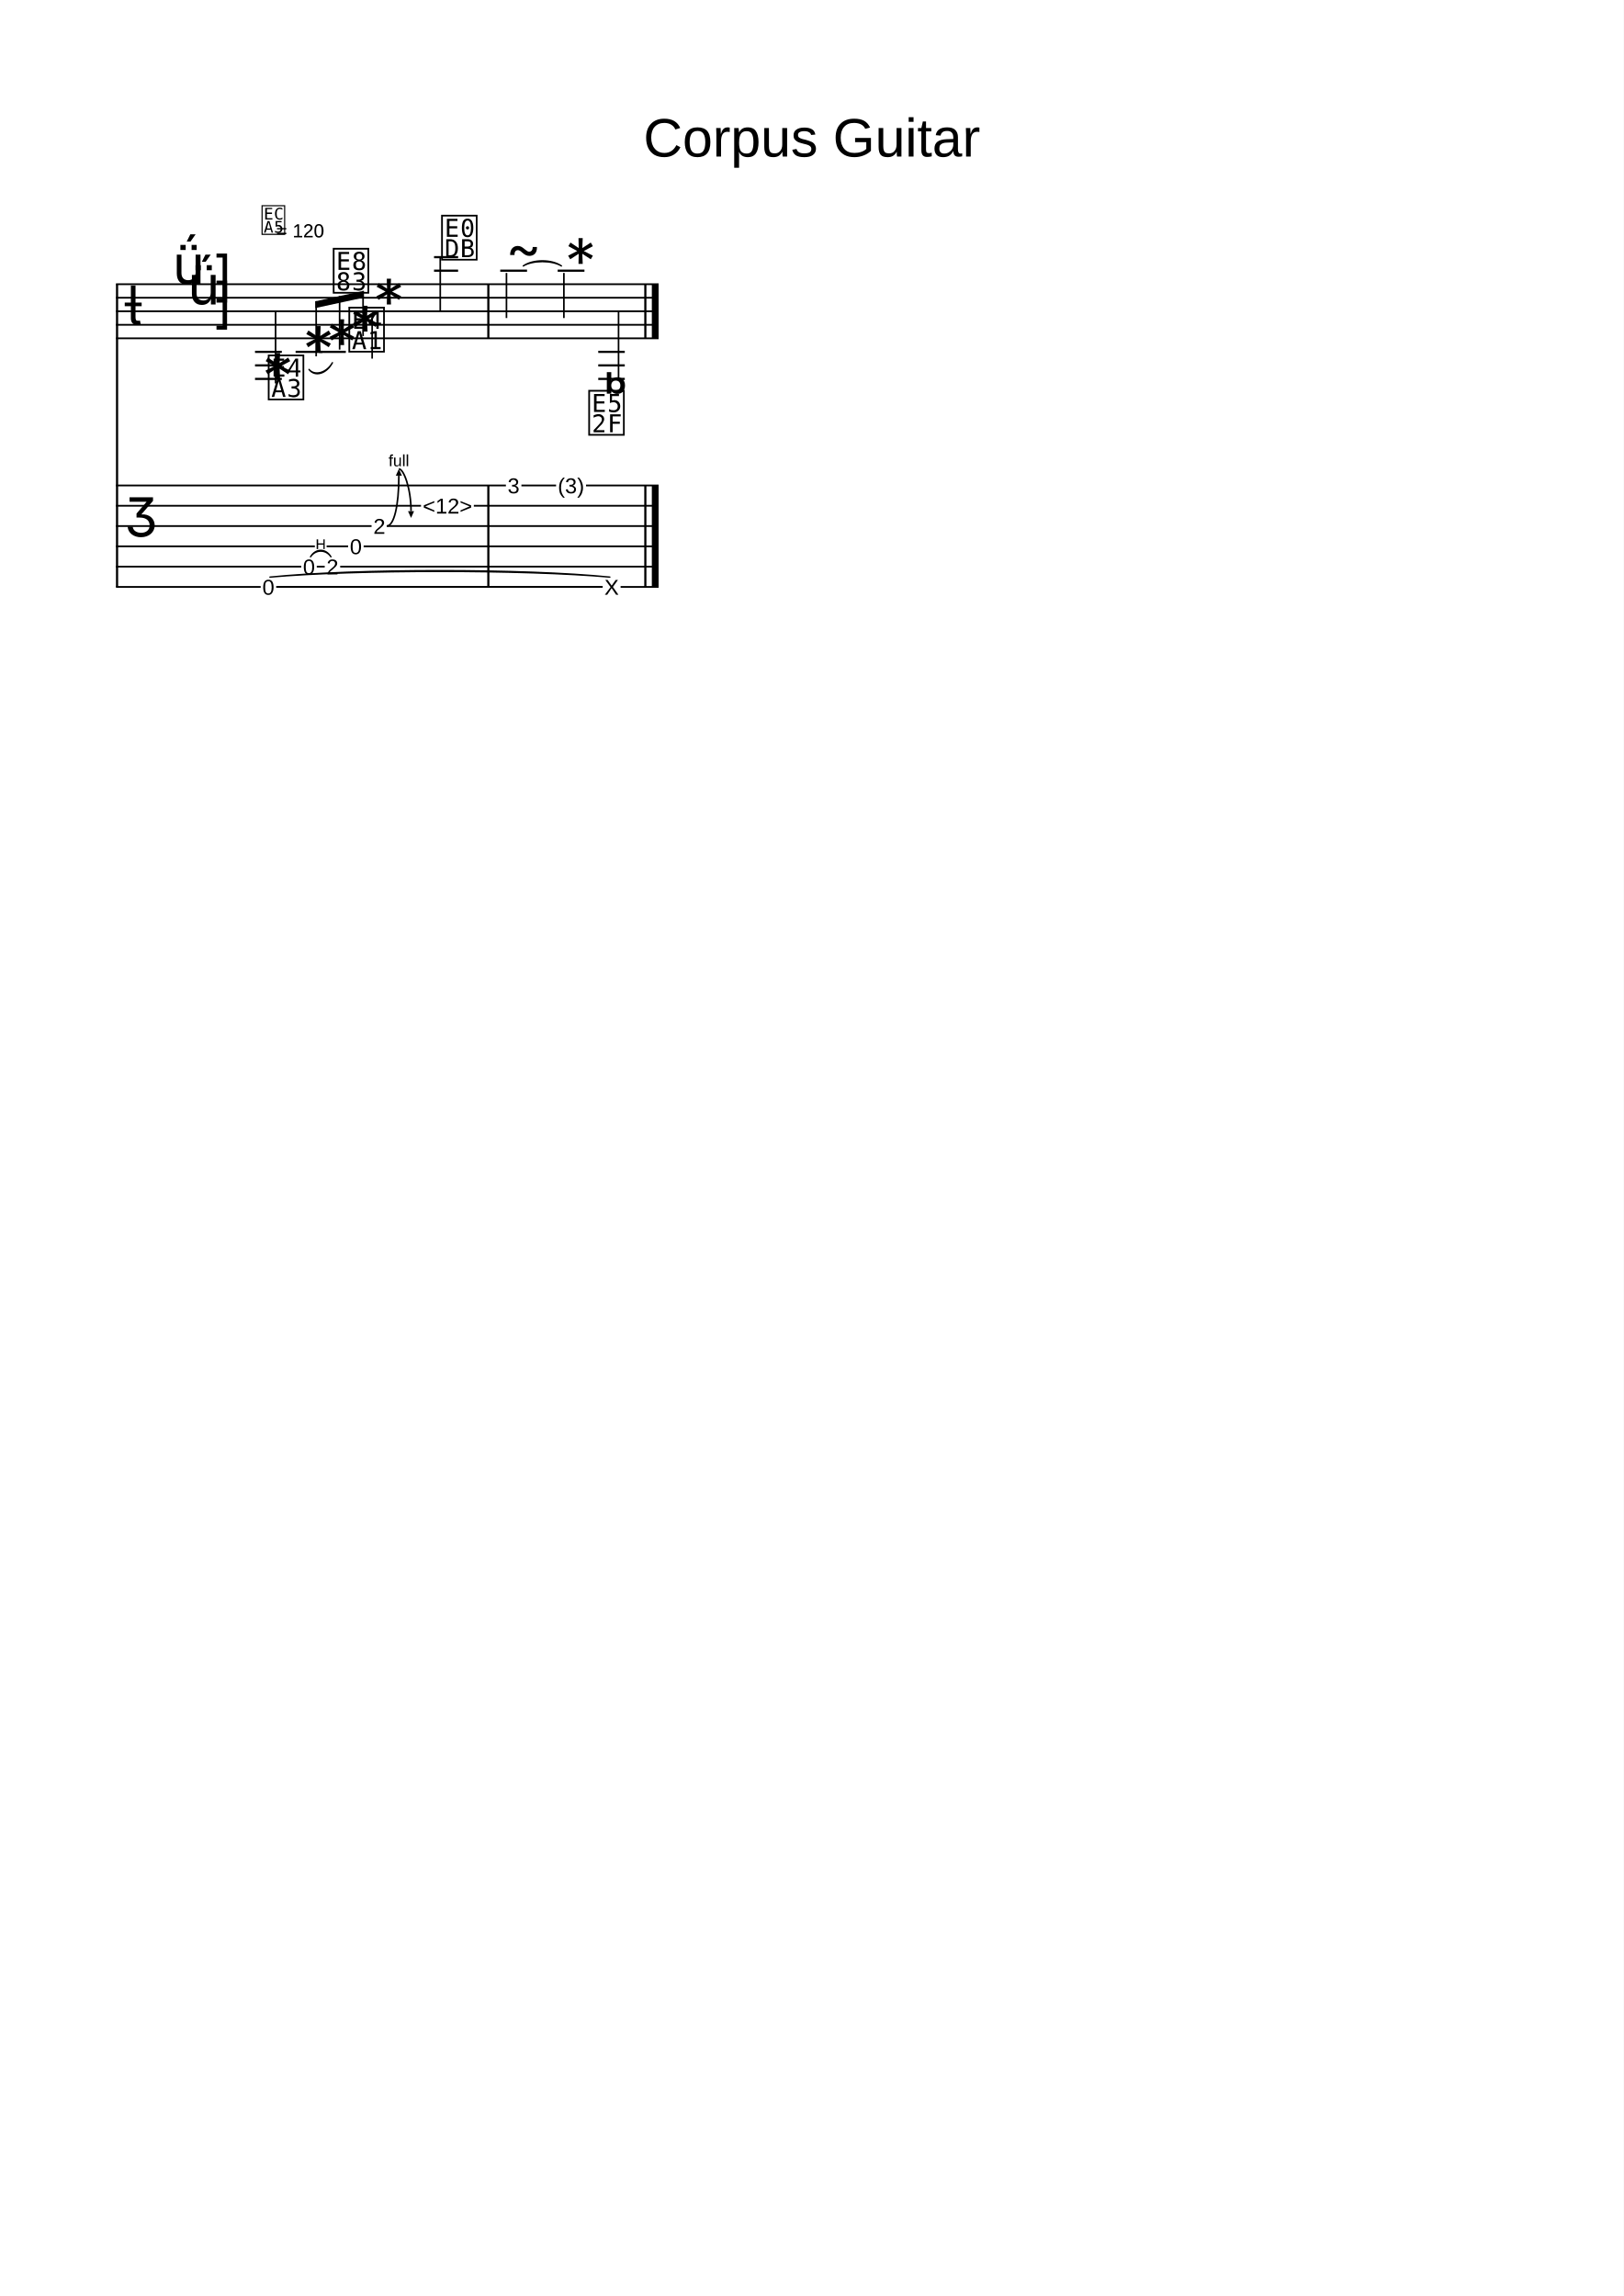
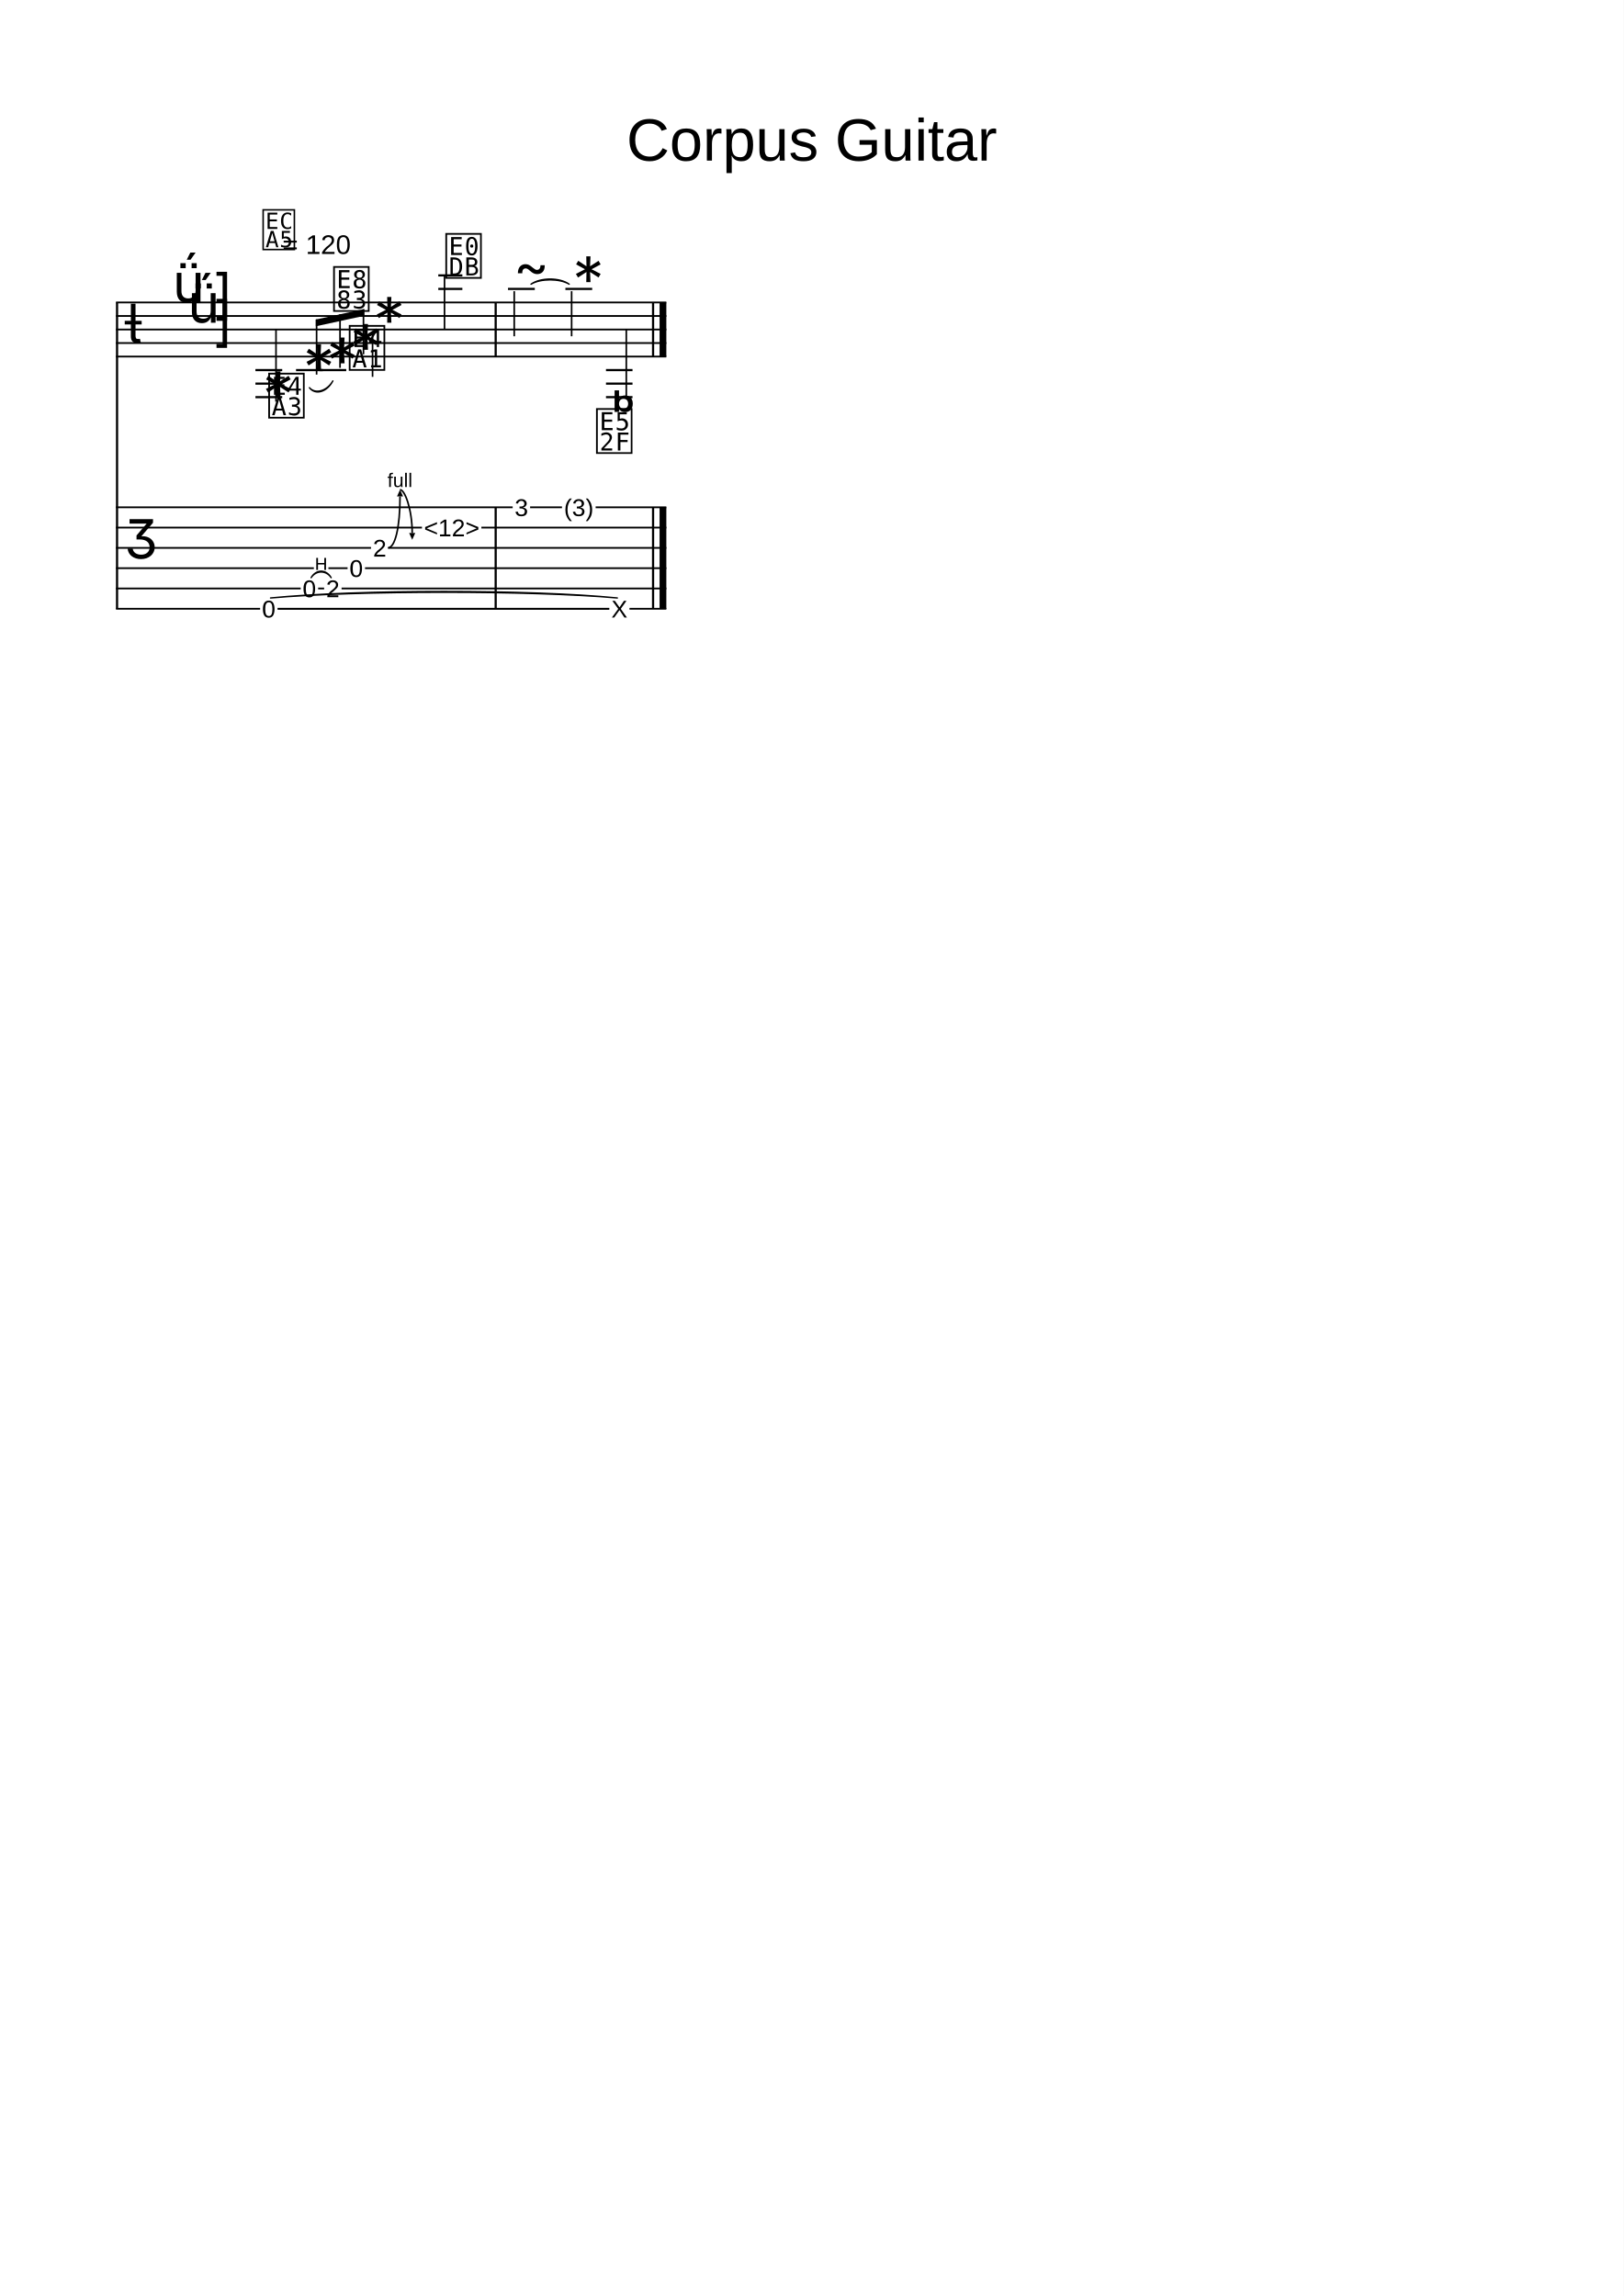
<svg xmlns="http://www.w3.org/2000/svg" width="1200" height="1697.143" viewBox="0 0 120 169.714">
  <style>@font-face{font-family:"Bravura";src:url("Bravura.otf")}text{font-family:"Bravura";font-size:4px}text.t{font-family:Arial,Helvetica,sans-serif}</style>
  <rect x="0" y="0" width="120" height="169.714" fill="white" />
  <g fill="black" stroke="black">
-     <line class="staffLine" x1="8.571" y1="21.008" x2="48.674" y2="21.008" stroke-width="0.13" />
-     <line class="staffLine" x1="8.571" y1="22.008" x2="48.674" y2="22.008" stroke-width="0.13" />
-     <line class="staffLine" x1="8.571" y1="23.008" x2="48.674" y2="23.008" stroke-width="0.13" />
-     <line class="staffLine" x1="8.571" y1="24.008" x2="48.674" y2="24.008" stroke-width="0.13" />
-     <line class="staffLine" x1="8.571" y1="25.008" x2="48.674" y2="25.008" stroke-width="0.13" />
-     <line class="ledgerLine" x1="18.847" y1="26.008" x2="20.827" y2="26.008" stroke-width="0.16" />
-     <line class="ledgerLine" x1="18.847" y1="27.008" x2="20.827" y2="27.008" stroke-width="0.16" />
-     <line class="ledgerLine" x1="18.847" y1="28.008" x2="20.827" y2="28.008" stroke-width="0.16" />
-     <line class="stem" x1="20.367" y1="28.34" x2="20.367" y2="23.008" stroke-width="0.12" />
-     <line class="ledgerLine" x1="21.847" y1="26.008" x2="23.827" y2="26.008" stroke-width="0.16" />
-     <line class="ledgerLine" x1="23.579" y1="26.008" x2="25.559" y2="26.008" stroke-width="0.16" />
-     <line class="stem" x1="27.504" y1="23.176" x2="27.504" y2="26.508" stroke-width="0.12" />
-     <line class="ledgerLine" x1="32.077" y1="20.008" x2="33.857" y2="20.008" stroke-width="0.16" />
-     <line class="ledgerLine" x1="32.077" y1="19.008" x2="33.857" y2="19.008" stroke-width="0.16" />
-     <line class="stem" x1="32.537" y1="19.008" x2="32.537" y2="23.008" stroke-width="0.12" />
-     <line class="stem" x1="23.367" y1="26.34" x2="23.367" y2="22.258" stroke-width="0.12" />
-     <line class="stem" x1="25.099" y1="25.84" x2="25.099" y2="21.883" stroke-width="0.12" />
-     <line class="stem" x1="26.832" y1="24.84" x2="26.832" y2="21.508" stroke-width="0.12" />
-     <line class="barline" x1="36.091" y1="21.008" x2="36.091" y2="25.008" stroke-width="0.16" />
-     <line class="ledgerLine" x1="36.971" y1="20.008" x2="38.951" y2="20.008" stroke-width="0.16" />
-     <line class="stem" x1="37.431" y1="20.176" x2="37.431" y2="23.508" stroke-width="0.12" />
-     <line class="ledgerLine" x1="41.214" y1="20.008" x2="43.194" y2="20.008" stroke-width="0.16" />
-     <line class="stem" x1="41.674" y1="20.176" x2="41.674" y2="23.508" stroke-width="0.12" />
-     <line class="ledgerLine" x1="44.214" y1="26.008" x2="46.174" y2="26.008" stroke-width="0.16" />
-     <line class="ledgerLine" x1="44.214" y1="27.008" x2="46.174" y2="27.008" stroke-width="0.16" />
-     <line class="ledgerLine" x1="44.214" y1="28.008" x2="46.174" y2="28.008" stroke-width="0.16" />
-     <line class="stem" x1="45.714" y1="28.064" x2="45.714" y2="23.008" stroke-width="0.12" />
-     <line class="barline" x1="47.694" y1="21.008" x2="47.694" y2="25.008" stroke-width="0.16" />
-     <line class="barline" x1="48.424" y1="21.008" x2="48.424" y2="25.008" stroke-width="0.5" />
-     <line class="staffLine" x1="8.571" y1="35.884" x2="48.674" y2="35.884" stroke-width="0.13" />
-     <line class="staffLine" x1="8.571" y1="37.384" x2="48.674" y2="37.384" stroke-width="0.13" />
-     <line class="staffLine" x1="8.571" y1="38.884" x2="48.674" y2="38.884" stroke-width="0.13" />
-     <line class="staffLine" x1="8.571" y1="40.384" x2="48.674" y2="40.384" stroke-width="0.13" />
-     <line class="staffLine" x1="8.571" y1="41.884" x2="48.674" y2="41.884" stroke-width="0.13" />
-     <line class="staffLine" x1="8.571" y1="43.384" x2="48.674" y2="43.384" stroke-width="0.13" />
-     <line class="barline" x1="36.091" y1="35.884" x2="36.091" y2="43.384" stroke-width="0.16" />
-     <line class="slide" x1="20.432" y1="43.384" x2="44.52" y2="43.384" stroke-width="0.12" />
-     <line class="barline" x1="47.694" y1="35.884" x2="47.694" y2="43.384" stroke-width="0.16" />
-     <line class="barline" x1="48.424" y1="35.884" x2="48.424" y2="43.384" stroke-width="0.5" />
-     <line class="barline" x1="8.651" y1="21.008" x2="8.651" y2="43.384" stroke-width="0.16" />
-     <polygon class="beam" stroke="none" points="23.307,22.271 26.892,21.495 26.892,21.995 23.307,22.771" />
-     <text class="clef" x="9.171" y="24.008" stroke="none"></text>
-     <text class="keySignature" x="12.755" y="21.008" stroke="none"></text>
-     <text class="keySignature" x="13.871" y="22.508" stroke="none"></text>
-     <text class="timeSignature" x="15.767" y="22.008" stroke="none"></text>
-     <text class="timeSignature" x="15.767" y="24.008" stroke="none"></text>
-     <text class="notehead" x="19.247" y="28.508" stroke="none"></text>
-     <text class="articulation" x="19.669" y="29.34" stroke="none"></text>
-     <text class="notehead" x="22.247" y="26.508" stroke="none"></text>
-     <text class="notehead" x="23.979" y="26.008" stroke="none"></text>
-     <text class="notehead" x="25.712" y="25.008" stroke="none"></text>
-     <text class="articulation" x="25.624" y="25.808" stroke="none"></text>
-     <text class="notehead" x="27.444" y="23.008" stroke="none"></text>
-     <text class="notehead" x="32.477" y="19.008" stroke="none"></text>
-     <text class="tuplet" x="24.467" y="21.451" stroke="none"></text>
-     <text class="notehead" x="37.371" y="20.008" stroke="none"></text>
-     <text class="notehead" x="41.614" y="20.008" stroke="none"></text>
-     <text class="notehead" x="44.614" y="28.508" stroke="none"></text>
-     <text class="dynamic" x="43.352" y="31.952" stroke="none"></text>
-     <text class="clef" x="9.183" y="39.666" stroke="none"></text>
-     <text class="tempo" x="19.247" y="17.2" style="font-size:2.6px" stroke="none"></text>
-     <text class="t credit" x="60" y="11.571" style="font-size:4px" text-anchor="middle" stroke="none">Corpus Guitar</text>
-     <rect class="knockout" x="19.265" y="42.68" width="1.146" height="1.408" fill="white" stroke="none" />
-     <text class="t fretNumber" x="19.837" y="43.96" style="font-size:1.6px" text-anchor="middle" stroke="none">0</text>
-     <rect class="knockout" x="22.265" y="41.18" width="1.146" height="1.408" fill="white" stroke="none" />
-     <text class="t fretNumber" x="22.837" y="42.46" style="font-size:1.6px" text-anchor="middle" stroke="none">0</text>
-     <rect class="knockout" x="23.997" y="41.18" width="1.146" height="1.408" fill="white" stroke="none" />
-     <text class="t fretNumber" x="24.569" y="42.46" style="font-size:1.6px" text-anchor="middle" stroke="none">2</text>
-     <rect class="knockout" x="23.269" y="39.748" width="0.868" height="0.924" fill="white" stroke="none" />
-     <text class="t technique" x="23.703" y="40.588" style="font-size:1.05px" text-anchor="middle" stroke="none">H</text>
-     <rect class="knockout" x="25.729" y="39.68" width="1.146" height="1.408" fill="white" stroke="none" />
-     <text class="t fretNumber" x="26.302" y="40.96" style="font-size:1.6px" text-anchor="middle" stroke="none">0</text>
-     <rect class="knockout" x="27.461" y="38.18" width="1.146" height="1.408" fill="white" stroke="none" />
-     <text class="t fretNumber" x="28.034" y="39.46" style="font-size:1.6px" text-anchor="middle" stroke="none">2</text>
-     <rect class="knockout" x="31.115" y="36.68" width="3.904" height="1.408" fill="white" stroke="none" />
-     <text class="t fretNumber" x="33.067" y="37.96" style="font-size:1.6px" text-anchor="middle" stroke="none">&lt;12&gt;</text>
-     <rect class="knockout" x="37.389" y="35.18" width="1.146" height="1.408" fill="white" stroke="none" />
-     <text class="t fretNumber" x="37.961" y="36.46" style="font-size:1.6px" text-anchor="middle" stroke="none">3</text>
-     <rect class="knockout" x="41.098" y="35.18" width="2.211" height="1.408" fill="white" stroke="none" />
-     <text class="t fretNumber" x="42.204" y="36.46" style="font-size:1.6px" text-anchor="middle" stroke="none">(3)</text>
-     <rect class="knockout" x="44.542" y="42.68" width="1.323" height="1.408" fill="white" stroke="none" />
-     <text class="t fretNumber" x="45.204" y="43.96" style="font-size:1.6px" text-anchor="middle" stroke="none">X</text>
-     <text class="t bend" x="29.478" y="34.46" style="font-size:1.2px" text-anchor="middle" stroke="none">full</text>
-     <text class="t tempo" x="20.411" y="17.55" style="font-size:1.4px" text-anchor="start" stroke="none">= 120</text>
-     <path class="slur" stroke-width="0.1" stroke-linejoin="round" d="M22.837,27.308 C23.27,27.81 24.136,27.56 24.569,26.808 C24.136,27.64 23.27,27.89 22.837,27.308Z" />
-     <path class="tie" stroke-width="0.1" stroke-linejoin="round" d="M38.671,19.658 C39.377,19.152 40.788,19.152 41.494,19.658 C40.788,19.232 39.377,19.232 38.671,19.658Z" />
-     <path class="slur" stroke-width="0.1" stroke-linejoin="round" d="M22.949,41.158 C23.326,40.518 24.081,40.518 24.458,41.158 C24.081,40.598 23.326,40.598 22.949,41.158Z" />
-     <path class="slur" stroke-width="0.1" stroke-linejoin="round" d="M19.949,42.658 C26.229,42.018 38.79,42.018 45.071,42.658 C38.79,42.098 26.229,42.098 19.949,42.658Z" />
-     <path class="bend" fill="none" stroke-width="0.12" d="M28.578,38.884 C29.118,38.884 29.478,37.395 29.478,35.16" />
-     <path class="bend" fill="none" stroke-width="0.12" d="M29.478,34.66 C29.838,34.66 30.378,36.11 30.378,37.784" />
-     <polygon class="bend" stroke="none" points="29.478,34.66 29.253,35.16 29.703,35.16" />
-     <polygon class="bend" stroke="none" points="30.378,38.284 30.153,37.784 30.603,37.784" />
+     <line class="staffLine" x1="8.571" y1="22.356" x2="49.246" y2="22.356" stroke-width="0.13" />
+     <line class="staffLine" x1="8.571" y1="23.356" x2="49.246" y2="23.356" stroke-width="0.13" />
+     <line class="staffLine" x1="8.571" y1="24.356" x2="49.246" y2="24.356" stroke-width="0.13" />
+     <line class="staffLine" x1="8.571" y1="25.356" x2="49.246" y2="25.356" stroke-width="0.13" />
+     <line class="staffLine" x1="8.571" y1="26.356" x2="49.246" y2="26.356" stroke-width="0.13" />
+     <line class="ledgerLine" x1="18.878" y1="27.356" x2="20.858" y2="27.356" stroke-width="0.16" />
+     <line class="ledgerLine" x1="18.878" y1="28.356" x2="20.858" y2="28.356" stroke-width="0.16" />
+     <line class="ledgerLine" x1="18.878" y1="29.356" x2="20.858" y2="29.356" stroke-width="0.16" />
+     <line class="stem" x1="20.398" y1="29.688" x2="20.398" y2="24.356" stroke-width="0.12" />
+     <line class="ledgerLine" x1="21.878" y1="27.356" x2="23.858" y2="27.356" stroke-width="0.16" />
+     <line class="ledgerLine" x1="23.61" y1="27.356" x2="25.59" y2="27.356" stroke-width="0.16" />
+     <line class="stem" x1="27.534" y1="24.524" x2="27.534" y2="27.856" stroke-width="0.12" />
+     <line class="ledgerLine" x1="32.391" y1="21.356" x2="34.171" y2="21.356" stroke-width="0.16" />
+     <line class="ledgerLine" x1="32.391" y1="20.356" x2="34.171" y2="20.356" stroke-width="0.16" />
+     <line class="stem" x1="32.851" y1="20.356" x2="32.851" y2="24.356" stroke-width="0.12" />
+     <line class="stem" x1="23.398" y1="27.688" x2="23.398" y2="23.606" stroke-width="0.12" />
+     <line class="stem" x1="25.13" y1="27.188" x2="25.13" y2="23.231" stroke-width="0.12" />
+     <line class="stem" x1="26.862" y1="26.188" x2="26.862" y2="22.856" stroke-width="0.12" />
+     <line class="barline" x1="36.633" y1="22.356" x2="36.633" y2="26.356" stroke-width="0.16" />
+     <line class="ledgerLine" x1="37.544" y1="21.356" x2="39.524" y2="21.356" stroke-width="0.16" />
+     <line class="stem" x1="38.004" y1="21.524" x2="38.004" y2="24.856" stroke-width="0.12" />
+     <line class="ledgerLine" x1="41.786" y1="21.356" x2="43.766" y2="21.356" stroke-width="0.16" />
+     <line class="stem" x1="42.246" y1="21.524" x2="42.246" y2="24.856" stroke-width="0.12" />
+     <line class="ledgerLine" x1="44.786" y1="27.356" x2="46.746" y2="27.356" stroke-width="0.16" />
+     <line class="ledgerLine" x1="44.786" y1="28.356" x2="46.746" y2="28.356" stroke-width="0.16" />
+     <line class="ledgerLine" x1="44.786" y1="29.356" x2="46.746" y2="29.356" stroke-width="0.16" />
+     <line class="stem" x1="46.286" y1="29.412" x2="46.286" y2="24.356" stroke-width="0.12" />
+     <line class="barline" x1="48.266" y1="22.356" x2="48.266" y2="26.356" stroke-width="0.16" />
+     <line class="barline" x1="48.996" y1="22.356" x2="48.996" y2="26.356" stroke-width="0.5" />
+     <line class="staffLine" x1="8.571" y1="37.498" x2="49.246" y2="37.498" stroke-width="0.13" />
+     <line class="staffLine" x1="8.571" y1="38.998" x2="49.246" y2="38.998" stroke-width="0.13" />
+     <line class="staffLine" x1="8.571" y1="40.498" x2="49.246" y2="40.498" stroke-width="0.13" />
+     <line class="staffLine" x1="8.571" y1="41.998" x2="49.246" y2="41.998" stroke-width="0.13" />
+     <line class="staffLine" x1="8.571" y1="43.498" x2="49.246" y2="43.498" stroke-width="0.13" />
+     <line class="staffLine" x1="8.571" y1="44.998" x2="49.246" y2="44.998" stroke-width="0.13" />
+     <line class="barline" x1="36.633" y1="37.498" x2="36.633" y2="44.998" stroke-width="0.16" />
+     <line class="slide" x1="20.518" y1="44.998" x2="45.026" y2="44.998" stroke-width="0.12" />
+     <line class="barline" x1="48.266" y1="37.498" x2="48.266" y2="44.998" stroke-width="0.16" />
+     <line class="barline" x1="48.996" y1="37.498" x2="48.996" y2="44.998" stroke-width="0.5" />
+     <line class="barline" x1="8.651" y1="22.356" x2="8.651" y2="44.998" stroke-width="0.16" />
+     <polygon class="beam" stroke="none" points="23.338,23.619 26.922,22.843 26.922,23.343 23.338,24.119" />
+     <text class="clef" x="9.171" y="25.356" stroke="none"></text>
+     <text class="keySignature" x="12.755" y="22.356" stroke="none"></text>
+     <text class="keySignature" x="13.871" y="23.856" stroke="none"></text>
+     <text class="timeSignature" x="15.767" y="23.356" stroke="none"></text>
+     <text class="timeSignature" x="15.767" y="25.356" stroke="none"></text>
+     <text class="notehead" x="19.278" y="29.856" stroke="none"></text>
+     <text class="articulation" x="19.7" y="30.688" stroke="none"></text>
+     <text class="notehead" x="22.278" y="27.856" stroke="none"></text>
+     <text class="notehead" x="24.01" y="27.356" stroke="none"></text>
+     <text class="notehead" x="25.742" y="26.356" stroke="none"></text>
+     <text class="articulation" x="25.654" y="27.156" stroke="none"></text>
+     <text class="notehead" x="27.474" y="24.356" stroke="none"></text>
+     <text class="notehead" x="32.791" y="20.356" stroke="none"></text>
+     <text class="tuplet" x="24.498" y="22.799" stroke="none"></text>
+     <text class="notehead" x="37.944" y="21.356" stroke="none"></text>
+     <text class="notehead" x="42.186" y="21.356" stroke="none"></text>
+     <text class="notehead" x="45.186" y="29.856" stroke="none"></text>
+     <text class="dynamic" x="43.924" y="33.3" stroke="none"></text>
+     <text class="clef" x="9.183" y="41.28" stroke="none"></text>
+     <text class="tempo" x="19.278" y="18.272" style="font-size:3.6px" stroke="none"></text>
+     <text class="t credit" x="60" y="11.871" style="font-size:4.4px" text-anchor="middle" stroke="none">Corpus Guitar</text>
+     <rect class="knockout" x="19.223" y="44.206" width="1.289" height="1.584" fill="white" stroke="none" />
+     <text class="t fretNumber" x="19.868" y="45.646" style="font-size:1.8px" text-anchor="middle" stroke="none">0</text>
+     <rect class="knockout" x="22.223" y="42.706" width="1.289" height="1.584" fill="white" stroke="none" />
+     <text class="t fretNumber" x="22.868" y="44.146" style="font-size:1.8px" text-anchor="middle" stroke="none">0</text>
+     <rect class="knockout" x="23.955" y="42.706" width="1.289" height="1.584" fill="white" stroke="none" />
+     <text class="t fretNumber" x="24.6" y="44.146" style="font-size:1.8px" text-anchor="middle" stroke="none">2</text>
+     <rect class="knockout" x="23.196" y="41.09" width="1.075" height="1.144" fill="white" stroke="none" />
+     <text class="t technique" x="23.734" y="42.13" style="font-size:1.3px" text-anchor="middle" stroke="none">H</text>
+     <rect class="knockout" x="25.688" y="41.206" width="1.289" height="1.584" fill="white" stroke="none" />
+     <text class="t fretNumber" x="26.332" y="42.646" style="font-size:1.8px" text-anchor="middle" stroke="none">0</text>
+     <rect class="knockout" x="27.42" y="39.706" width="1.289" height="1.584" fill="white" stroke="none" />
+     <text class="t fretNumber" x="28.064" y="41.146" style="font-size:1.8px" text-anchor="middle" stroke="none">2</text>
+     <rect class="knockout" x="31.185" y="38.206" width="4.392" height="1.584" fill="white" stroke="none" />
+     <text class="t fretNumber" x="33.381" y="39.646" style="font-size:1.8px" text-anchor="middle" stroke="none">&lt;12&gt;</text>
+     <rect class="knockout" x="37.889" y="36.706" width="1.289" height="1.584" fill="white" stroke="none" />
+     <text class="t fretNumber" x="38.534" y="38.146" style="font-size:1.8px" text-anchor="middle" stroke="none">3</text>
+     <rect class="knockout" x="41.533" y="36.706" width="2.488" height="1.584" fill="white" stroke="none" />
+     <text class="t fretNumber" x="42.776" y="38.146" style="font-size:1.8px" text-anchor="middle" stroke="none">(3)</text>
+     <rect class="knockout" x="45.032" y="44.206" width="1.489" height="1.584" fill="white" stroke="none" />
+     <text class="t fretNumber" x="45.776" y="45.646" style="font-size:1.8px" text-anchor="middle" stroke="none">X</text>
+     <text class="t bend" x="29.564" y="35.996" style="font-size:1.45px" text-anchor="middle" stroke="none">full</text>
+     <text class="t tempo" x="20.873" y="18.772" style="font-size:2px" text-anchor="start" stroke="none">= 120</text>
+     <path class="slur" stroke-width="0.1" stroke-linejoin="round" d="M22.868,28.656 C23.301,29.158 24.167,28.908 24.6,28.156 C24.167,28.988 23.301,29.238 22.868,28.656Z" />
+     <path class="tie" stroke-width="0.1" stroke-linejoin="round" d="M39.244,21.006 C39.949,20.5 41.361,20.5 42.066,21.006 C41.361,20.58 39.949,20.58 39.244,21.006Z" />
+     <path class="slur" stroke-width="0.1" stroke-linejoin="round" d="M22.993,42.7 C23.363,42.06 24.104,42.06 24.475,42.7 C24.104,42.14 23.363,42.14 22.993,42.7Z" />
+     <path class="slur" stroke-width="0.1" stroke-linejoin="round" d="M19.993,44.2 C26.401,43.56 39.218,43.56 45.626,44.2 C39.218,43.64 26.401,43.64 19.993,44.2Z" />
+     <path class="bend" fill="none" stroke-width="0.12" d="M28.664,40.498 C29.204,40.498 29.564,38.977 29.564,36.696" />
+     <path class="bend" fill="none" stroke-width="0.12" d="M29.564,36.196 C29.924,36.196 30.464,37.677 30.464,39.398" />
+     <polygon class="bend" stroke="none" points="29.564,36.196 29.339,36.696 29.789,36.696" />
+     <polygon class="bend" stroke="none" points="30.464,39.898 30.239,39.398 30.689,39.398" />
  </g>
</svg>
